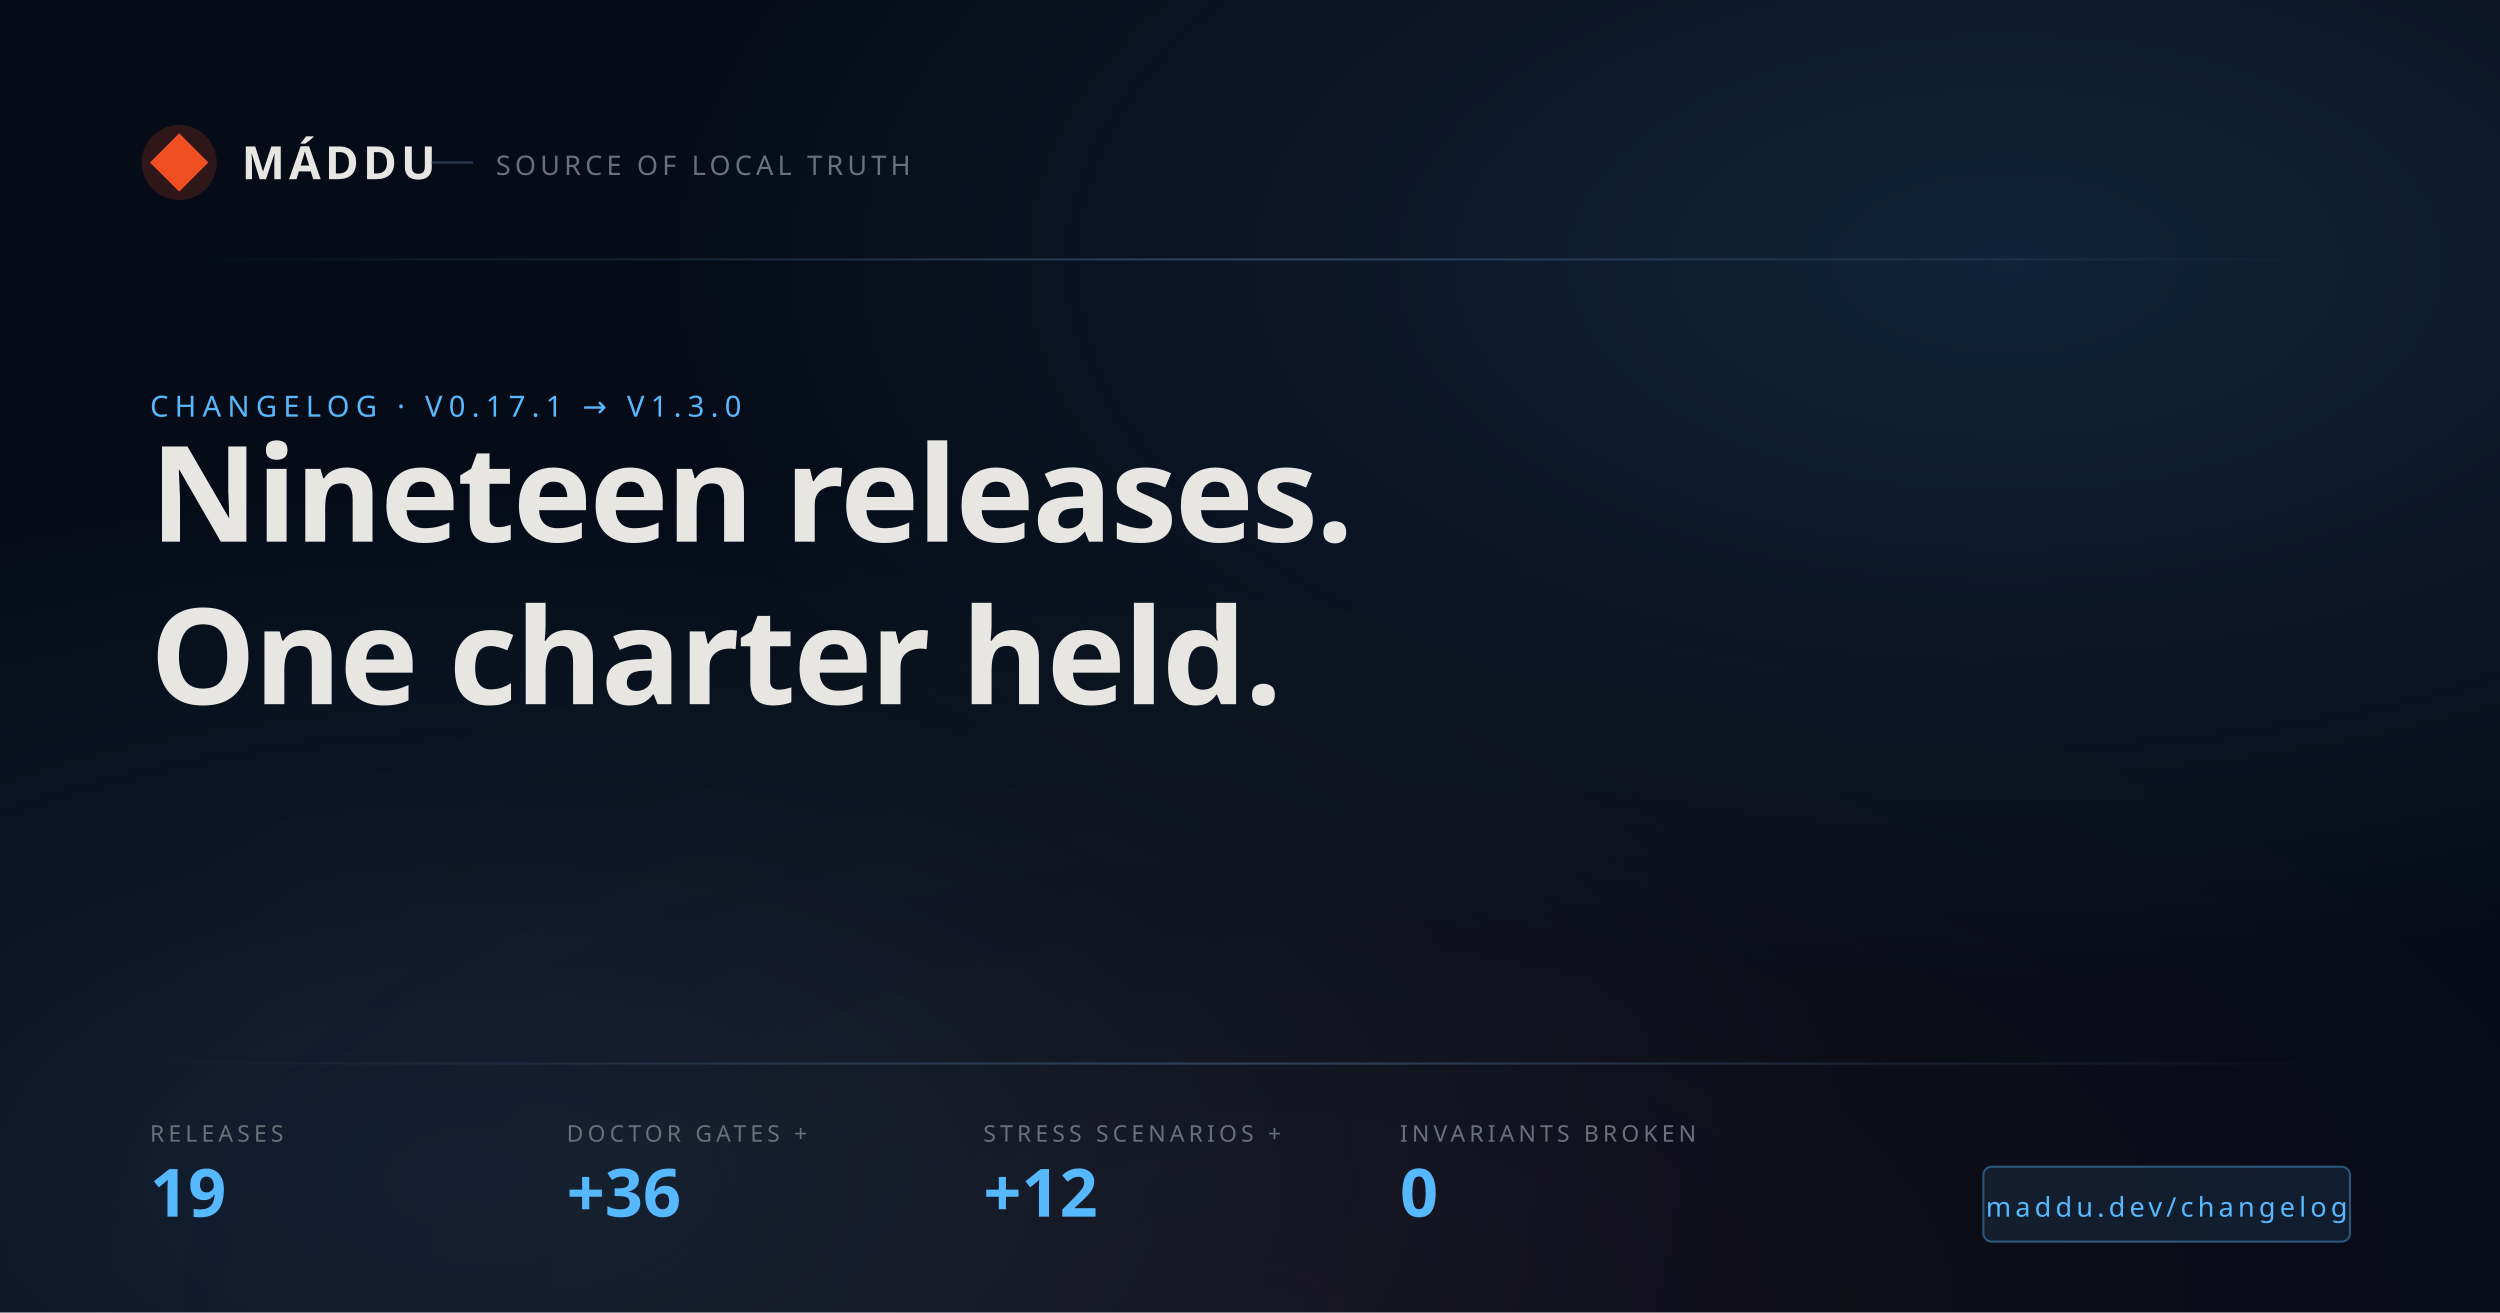
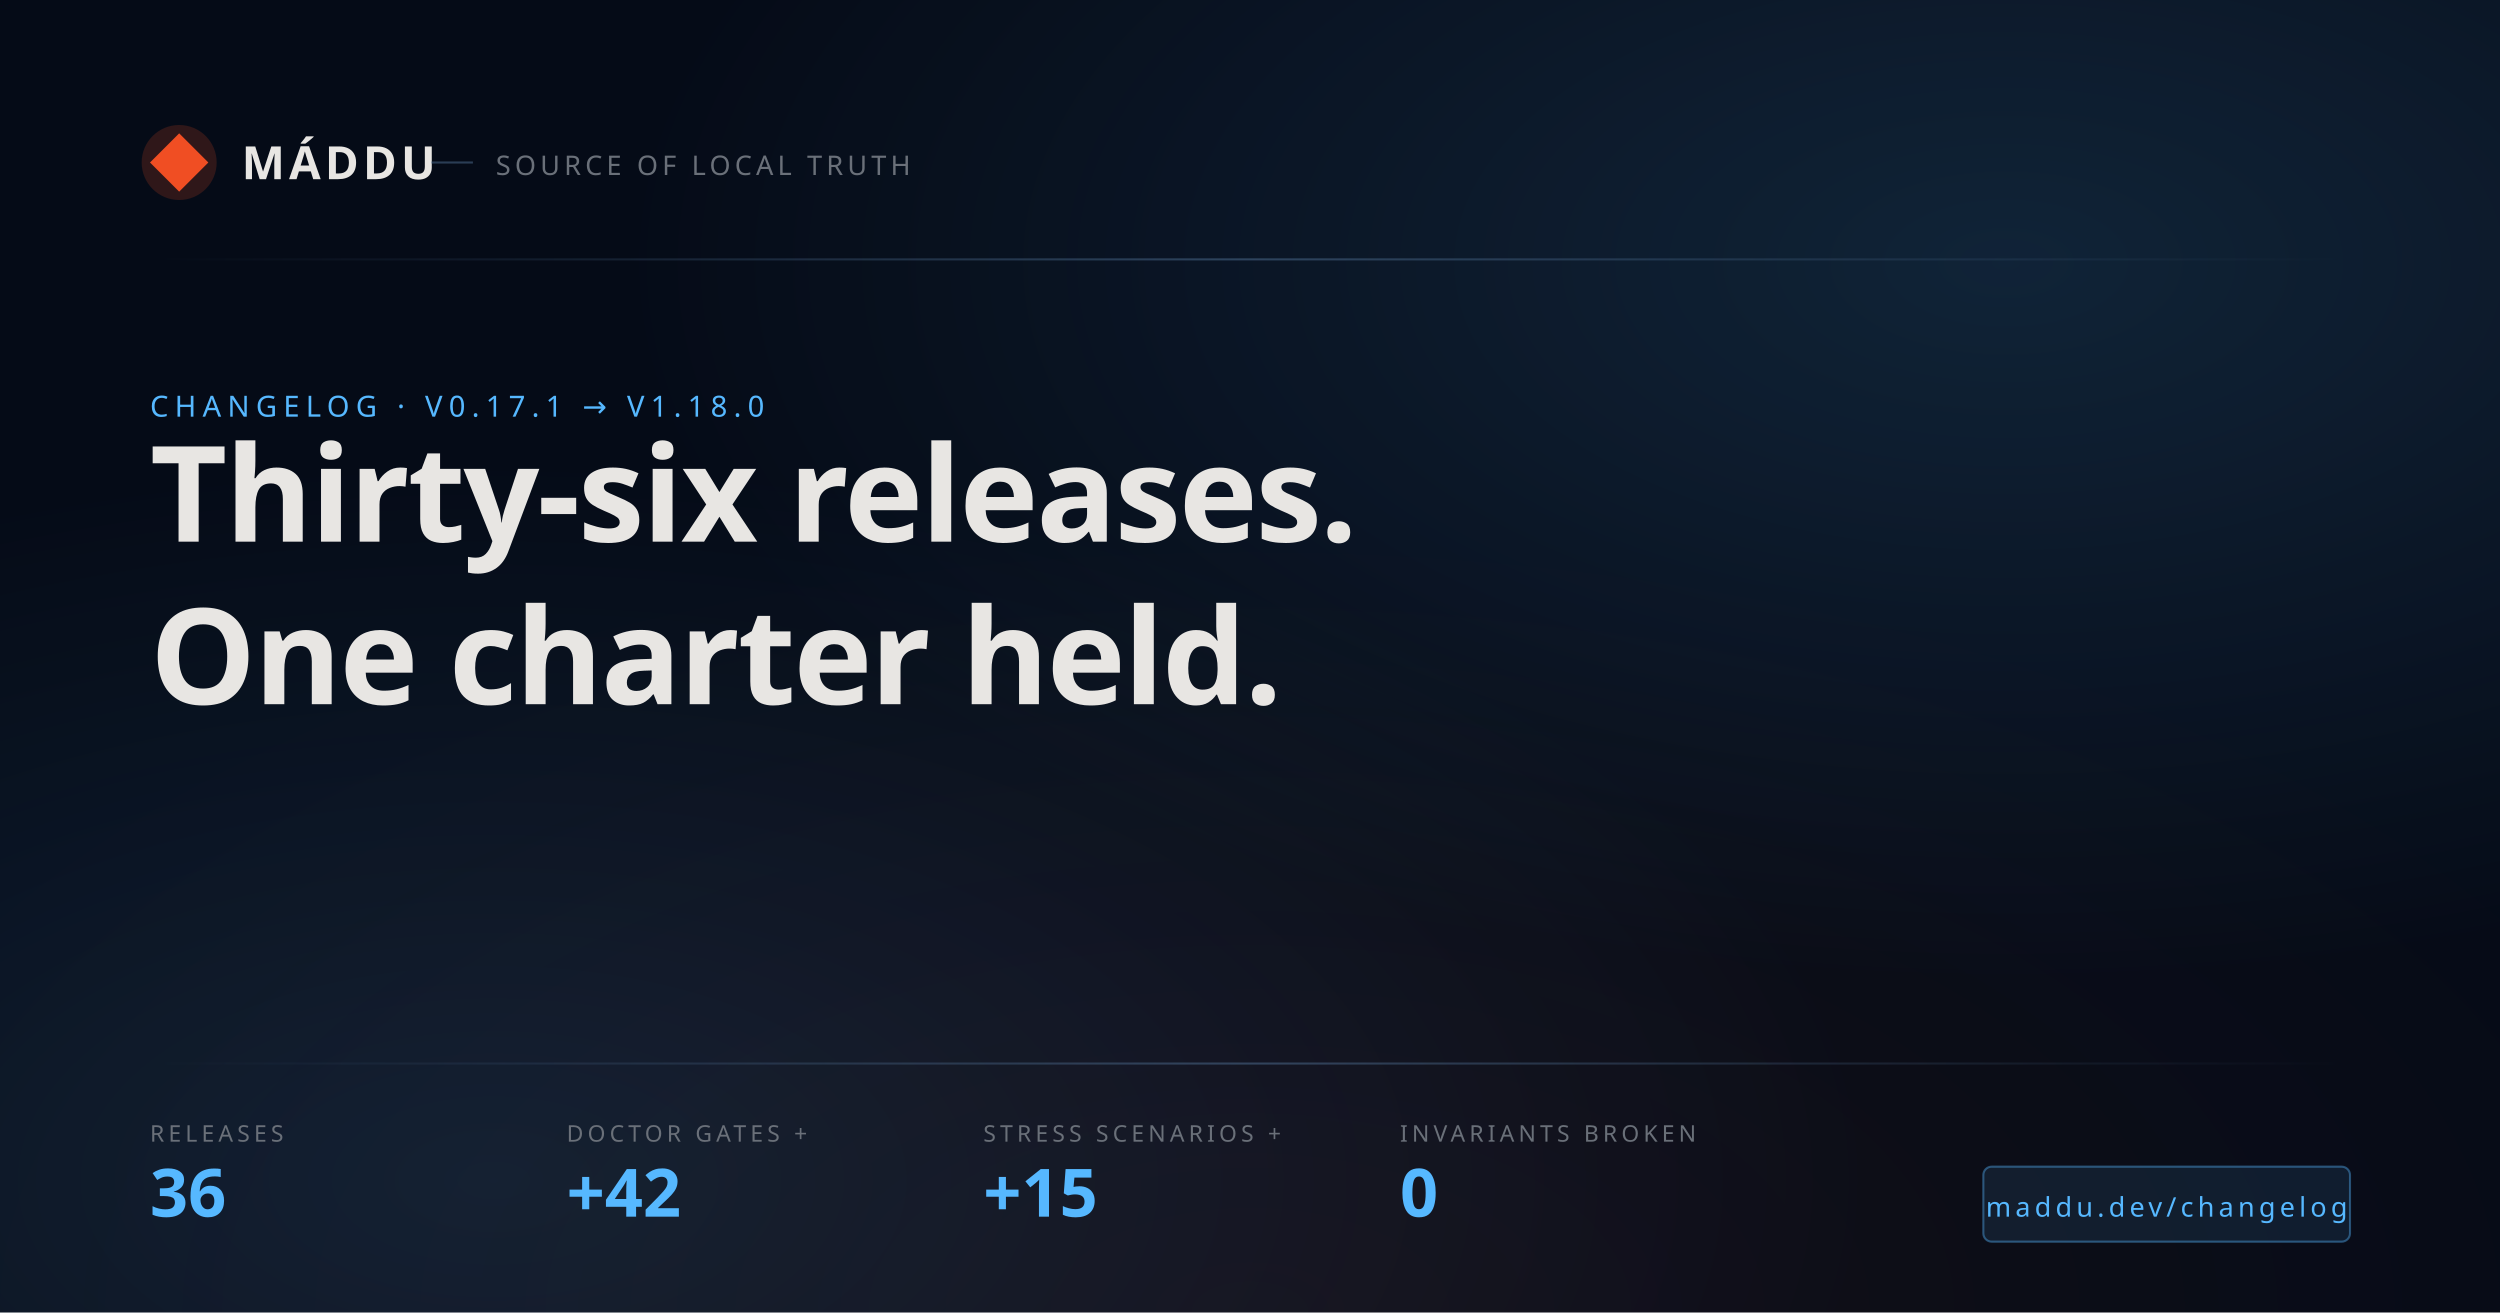
<svg xmlns="http://www.w3.org/2000/svg" width="1200" height="630" viewBox="0 0 1200 630">
  <defs>
    <radialGradient id="bg-accent2" cx="80%" cy="20%" r="55%">
      <stop offset="0%" stop-color="#56B8FF" stop-opacity="0.14" />
      <stop offset="100%" stop-color="#56B8FF" stop-opacity="0" />
    </radialGradient>
    <radialGradient id="bg-tone" cx="20%" cy="90%" r="55%">
      <stop offset="0%" stop-color="#56B8FF" stop-opacity="0.12" />
      <stop offset="100%" stop-color="#56B8FF" stop-opacity="0" />
    </radialGradient>
    <radialGradient id="bg-brand" cx="50%" cy="100%" r="60%">
      <stop offset="0%" stop-color="#F04E23" stop-opacity="0.06" />
      <stop offset="100%" stop-color="#F04E23" stop-opacity="0" />
    </radialGradient>
    <linearGradient id="hairline" x1="0" y1="0" x2="1" y2="0">
      <stop offset="0%" stop-color="#507195" stop-opacity="0" />
      <stop offset="50%" stop-color="#507195" stop-opacity="0.5" />
      <stop offset="100%" stop-color="#507195" stop-opacity="0" />
    </linearGradient>
  </defs>
  <rect width="1200" height="630" fill="#050B17" />
  <rect width="1200" height="630" fill="url(#bg-accent2)" />
  <rect width="1200" height="630" fill="url(#bg-tone)" />
  <rect width="1200" height="630" fill="url(#bg-brand)" />
  <g transform="translate(72, 64)">
    <circle cx="14" cy="14" r="18" fill="#F04E23" fill-opacity="0.18" />
    <path d="M14 0 L28 14 L14 28 L0 14 Z" fill="#F04E23" />
    <text x="44" y="22" fill="#E8E6E3" font-size="22" font-weight="700" font-family="IBM Plex Sans Condensed" letter-spacing="2">MÁDDU</text>
    <line x1="135" y1="14" x2="155" y2="14" stroke="#507195" stroke-opacity="0.5" stroke-width="1" />
    <text x="166" y="20" fill="#6a7079" font-size="13" font-family="IBM Plex Mono" letter-spacing="2">SOURCE OF LOCAL TRUTH</text>
  </g>
  <rect x="72" y="124" width="1056" height="1" fill="url(#hairline)" />
-   <text x="72" y="200" fill="#56B8FF" font-size="14" font-family="IBM Plex Mono" font-weight="500" letter-spacing="3">CHANGELOG · V0.17.1 → V1.3.0</text>
-   <text x="72" y="260" fill="#E8E6E3" font-size="64" font-weight="700" font-family="IBM Plex Sans Condensed" letter-spacing="-1">Nineteen releases.</text>
+   <text x="72" y="200" fill="#56B8FF" font-size="14" font-family="IBM Plex Mono" font-weight="500" letter-spacing="3">CHANGELOG · V0.17.1 → V1.18.0</text>
+   <text x="72" y="260" fill="#E8E6E3" font-size="64" font-weight="700" font-family="IBM Plex Sans Condensed" letter-spacing="-1">Thirty-six releases.</text>
  <text x="72" y="338" fill="#E8E6E3" font-size="64" font-weight="700" font-family="IBM Plex Sans Condensed" letter-spacing="-1">One charter held.</text>
  <rect x="72" y="510" width="1056" height="1" fill="url(#hairline)" />
  <g transform="translate(72, 548)">
    <g transform="translate(0, 0)">
      <text x="0" y="0" fill="#6a7079" font-size="11" font-family="IBM Plex Mono" font-weight="400" letter-spacing="2">RELEASES</text>
-       <text x="0" y="36" fill="#56B8FF" font-size="32" font-weight="700" font-family="IBM Plex Sans Condensed">19</text>
+       <text x="0" y="36" fill="#56B8FF" font-size="32" font-weight="700" font-family="IBM Plex Sans Condensed">36</text>
    </g>
    <g transform="translate(200, 0)">
      <text x="0" y="0" fill="#6a7079" font-size="11" font-family="IBM Plex Mono" font-weight="400" letter-spacing="2">DOCTOR GATES +</text>
-       <text x="0" y="36" fill="#56B8FF" font-size="32" font-weight="700" font-family="IBM Plex Sans Condensed">+36</text>
+       <text x="0" y="36" fill="#56B8FF" font-size="32" font-weight="700" font-family="IBM Plex Sans Condensed">+42</text>
    </g>
    <g transform="translate(400, 0)">
      <text x="0" y="0" fill="#6a7079" font-size="11" font-family="IBM Plex Mono" font-weight="400" letter-spacing="2">STRESS SCENARIOS +</text>
-       <text x="0" y="36" fill="#56B8FF" font-size="32" font-weight="700" font-family="IBM Plex Sans Condensed">+12</text>
+       <text x="0" y="36" fill="#56B8FF" font-size="32" font-weight="700" font-family="IBM Plex Sans Condensed">+15</text>
    </g>
    <g transform="translate(600, 0)">
      <text x="0" y="0" fill="#6a7079" font-size="11" font-family="IBM Plex Mono" font-weight="400" letter-spacing="2">INVARIANTS BROKEN</text>
      <text x="0" y="36" fill="#56B8FF" font-size="32" font-weight="700" font-family="IBM Plex Sans Condensed">0</text>
    </g>
    <g transform="translate(880, 12)">
      <rect x="0" y="0" width="176" height="36" rx="4" fill="#56B8FF" fill-opacity="0.10" stroke="#56B8FF" stroke-opacity="0.4" stroke-width="1" />
      <text x="88" y="24" fill="#56B8FF" font-size="13" font-family="IBM Plex Mono" font-weight="500" text-anchor="middle" letter-spacing="2">maddu.dev/changelog</text>
    </g>
  </g>
</svg>
